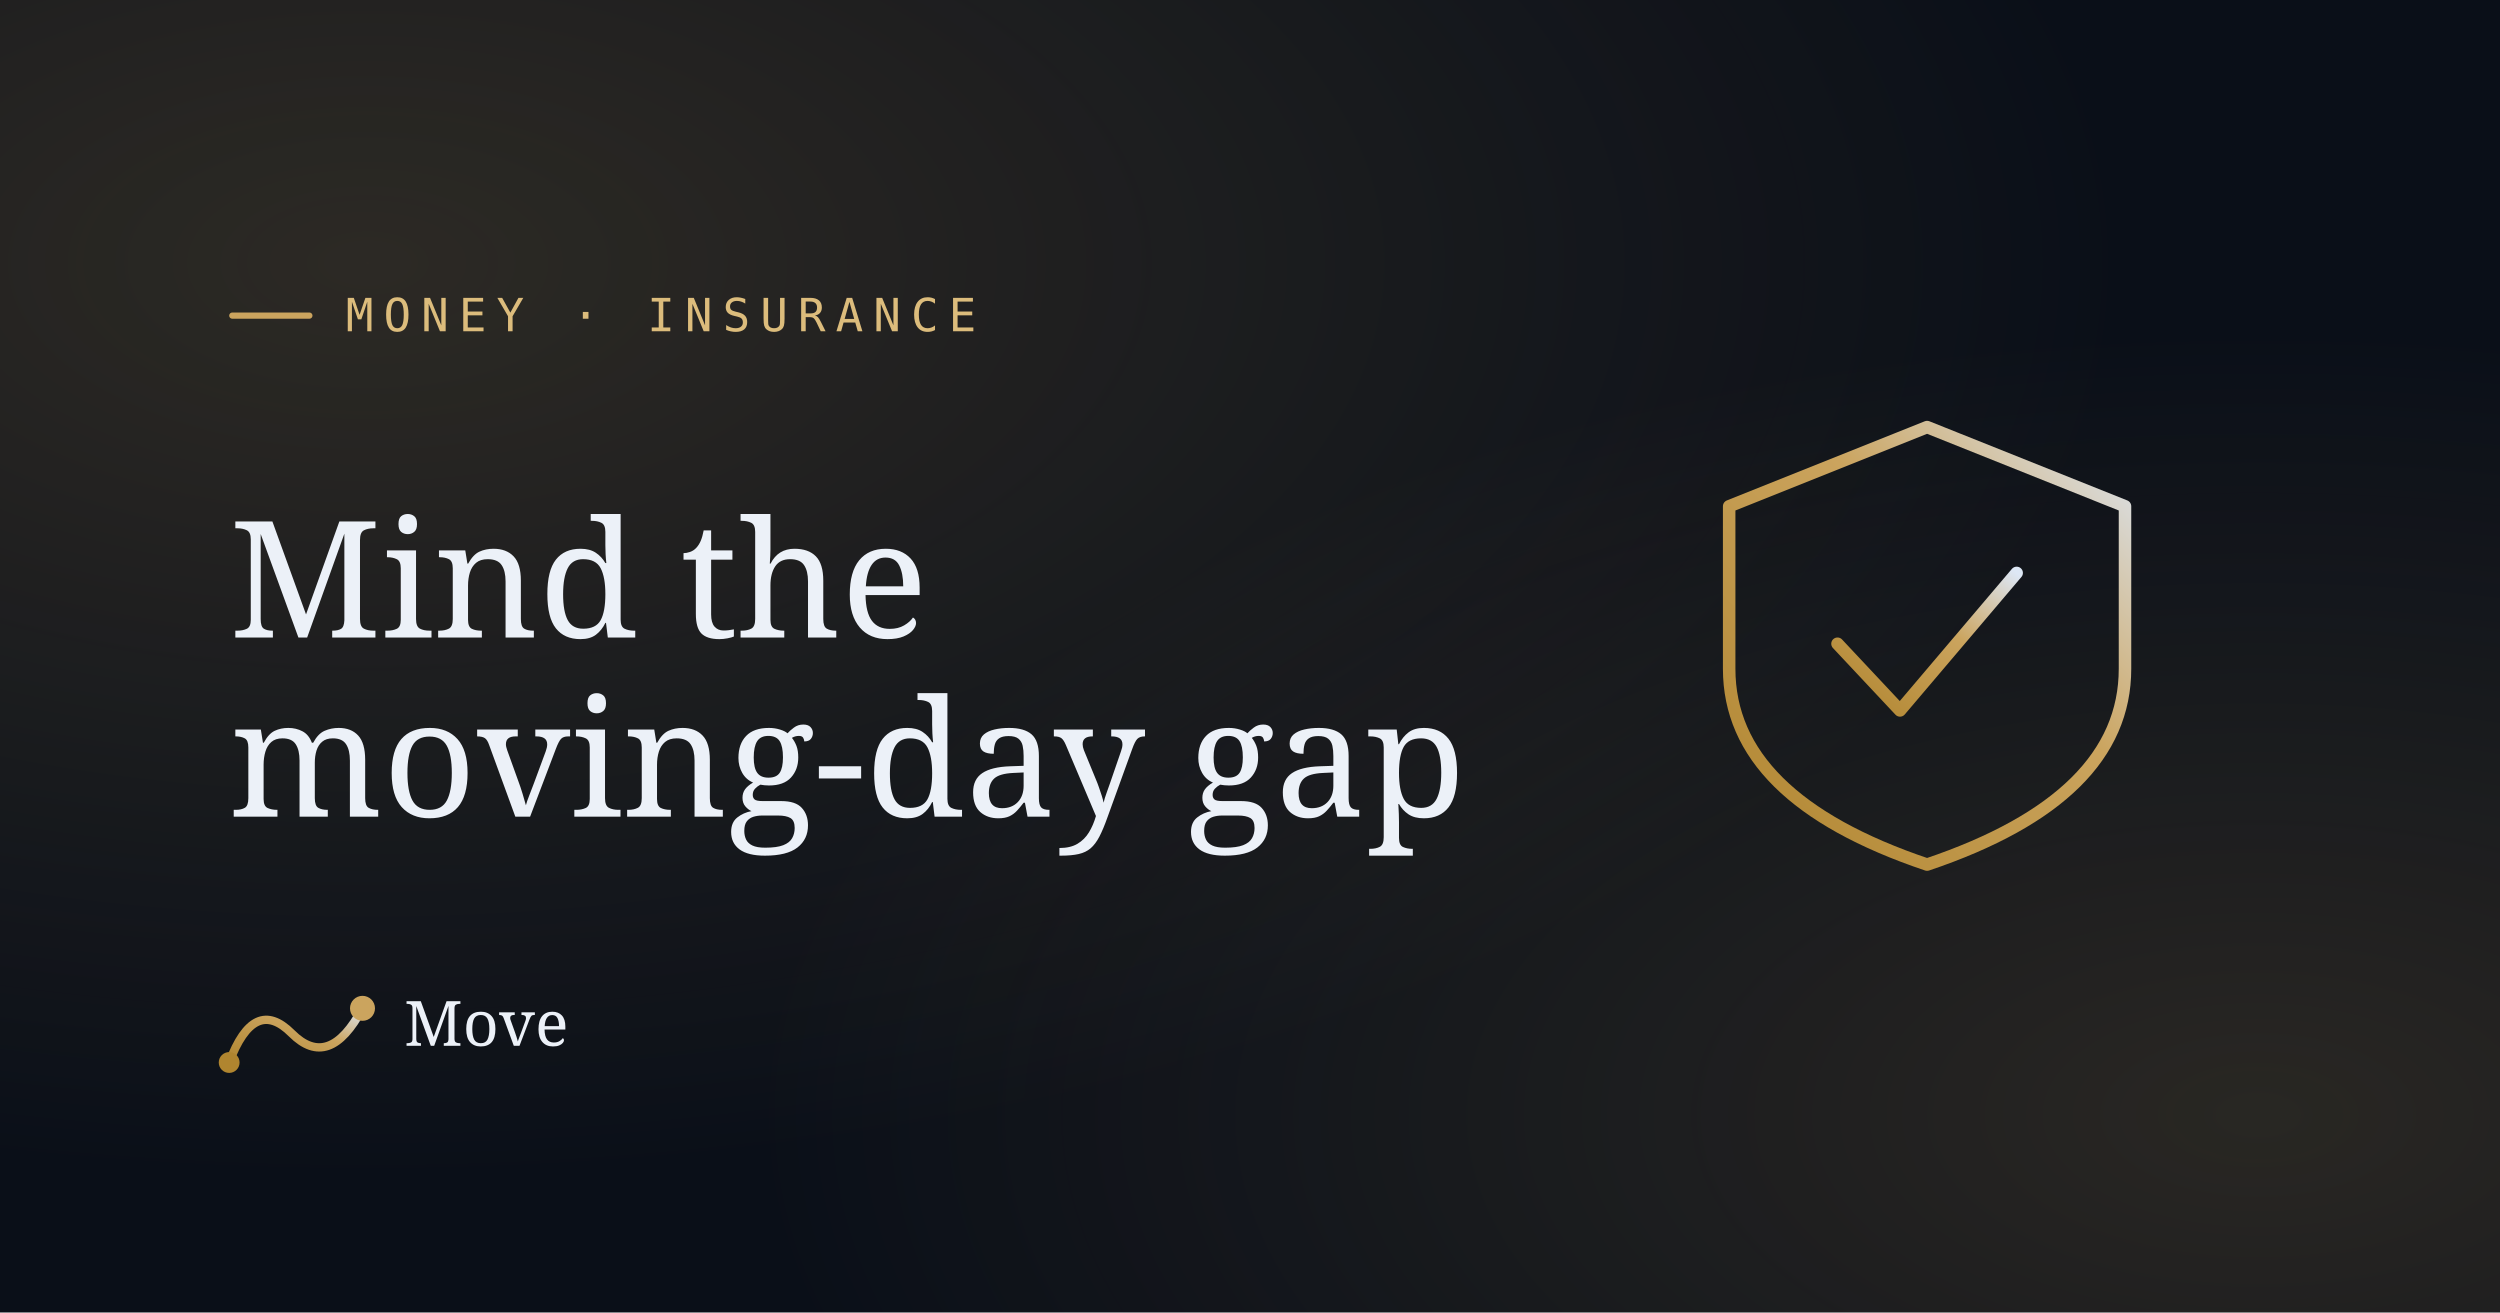
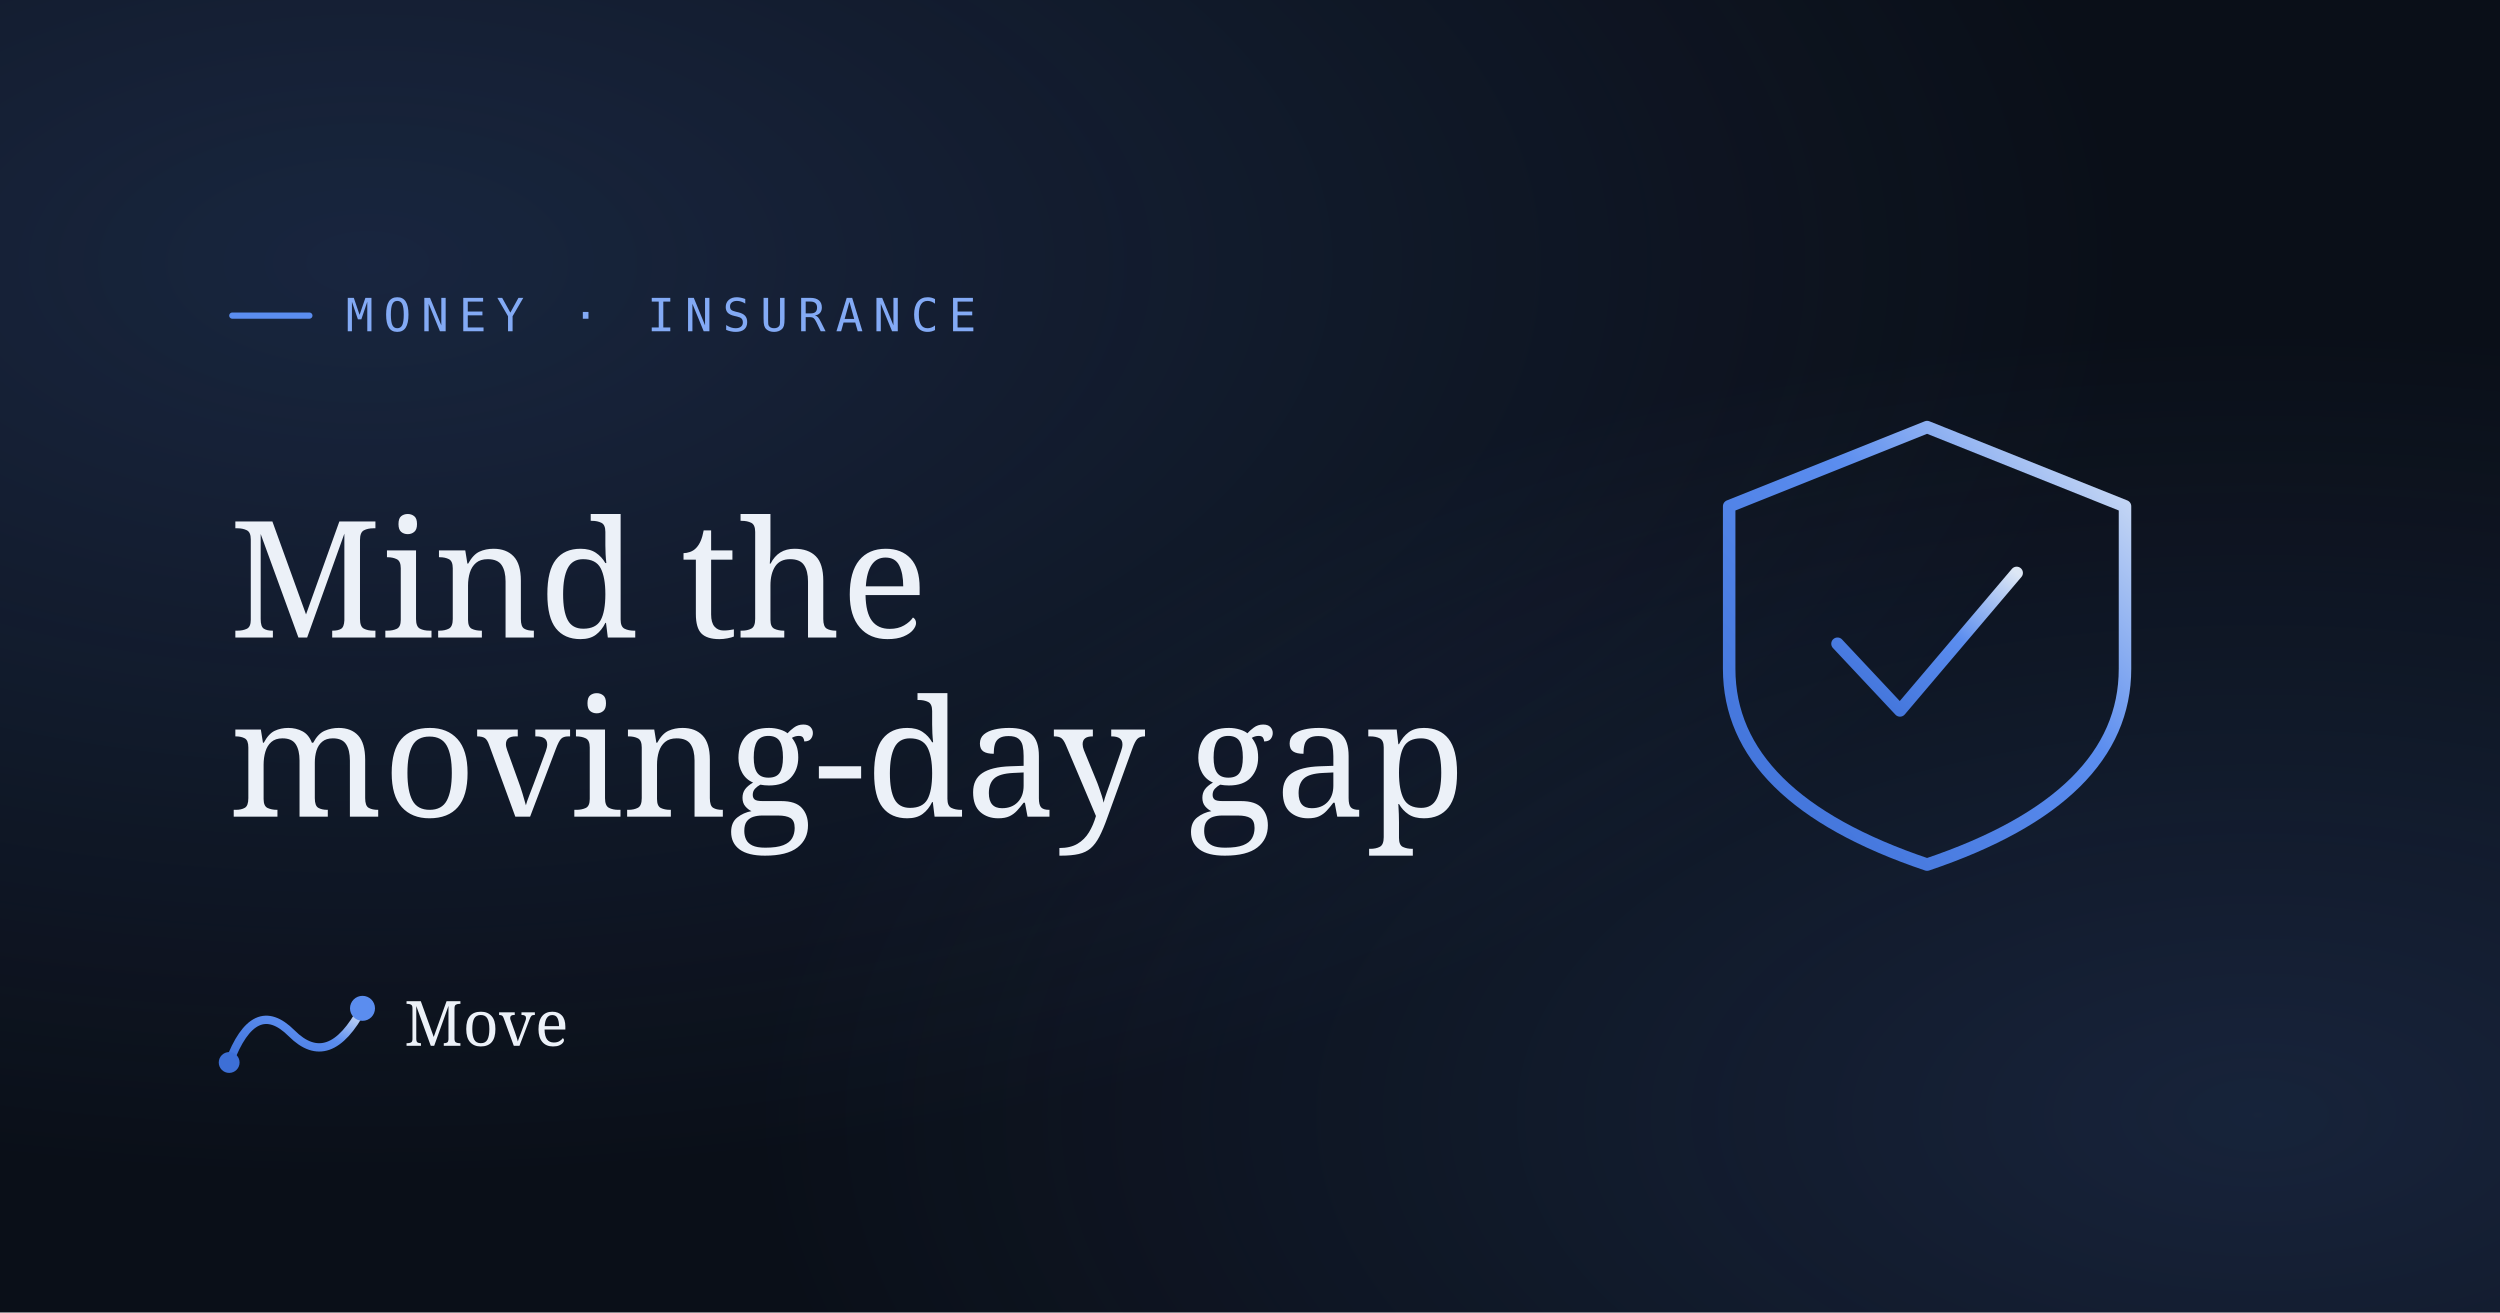
<svg xmlns="http://www.w3.org/2000/svg" viewBox="0 0 1200 630" fill="none" role="img" aria-label="The insurance coverage gap on moving day">
  <defs>
    <linearGradient id="flow" x1="0" y1="1" x2="1" y2="0">
-       <stop offset="0%" stop-color="#B0852F" />
-       <stop offset="60%" stop-color="#CBA45E" />
+       <stop offset="0%" stop-color="#3D6FD6" />
+       <stop offset="60%" stop-color="#5B8DEF" />
      <stop offset="100%" stop-color="#DDE7F5" />
    </linearGradient>
    <radialGradient id="tr" cx="0.15" cy="0.2" r="0.7">
-       <stop offset="0%" stop-color="#CBA45E" stop-opacity="0.18" />
-       <stop offset="100%" stop-color="#CBA45E" stop-opacity="0" />
+       <stop offset="0%" stop-color="#5B8DEF" stop-opacity="0.18" />
+       <stop offset="100%" stop-color="#5B8DEF" stop-opacity="0" />
    </radialGradient>
    <radialGradient id="br" cx="0.9" cy="0.85" r="0.6">
-       <stop offset="0%" stop-color="#CBA45E" stop-opacity="0.16" />
-       <stop offset="100%" stop-color="#CBA45E" stop-opacity="0" />
+       <stop offset="0%" stop-color="#5B8DEF" stop-opacity="0.16" />
+       <stop offset="100%" stop-color="#5B8DEF" stop-opacity="0" />
    </radialGradient>
  </defs>
  <rect width="1200" height="630" fill="#0A0F18" />
  <rect width="1200" height="630" fill="url(#tr)" />
  <rect width="1200" height="630" fill="url(#br)" />
-   <rect x="110" y="150" width="40" height="3" rx="1.5" fill="#CBA45E" />
-   <text x="166" y="159" font-family="'Geist Mono', ui-monospace, monospace" font-size="22" letter-spacing="0.22em" fill="#DCBC7C">MONEY · INSURANCE</text>
+   <rect x="110" y="150" width="40" height="3" rx="1.5" fill="#5B8DEF" />
+   <text x="166" y="159" font-family="'Geist Mono', ui-monospace, monospace" font-size="22" letter-spacing="0.22em" fill="#83AAF5">MONEY · INSURANCE</text>
  <text x="110" y="306" font-family="Playfair Display, Didot, Georgia, serif" font-size="78" font-weight="500" fill="#ECF1F8" letter-spacing="0">Mind the</text>
  <text x="110" y="392" font-family="Playfair Display, Didot, Georgia, serif" font-size="78" font-weight="500" fill="#ECF1F8" letter-spacing="0">moving-day gap</text>
  <g transform="translate(830,205)" stroke="url(#flow)" stroke-width="6" stroke-linecap="round" stroke-linejoin="round">
    <path d="M95 0 L190 38 V 116 Q 190 178 95 210 Q 0 178 0 116 V 38 Z" />
    <path d="M52 104 l30 32 l56 -66" />
  </g>
  <g transform="translate(110,470)">
    <path d="M0 40 Q 12 8, 30 26 T 64 14" stroke="url(#flow)" stroke-width="4" fill="none" stroke-linecap="round" />
-     <circle cx="0" cy="40" r="5" fill="#B0852F" />
-     <circle cx="64" cy="14" r="6" fill="#CBA45E" />
+     <circle cx="0" cy="40" r="5" fill="#3D6FD6" />
+     <circle cx="64" cy="14" r="6" fill="#5B8DEF" />
    <text x="84" y="32" font-family="Playfair Display, Didot, Georgia, serif" font-size="30" fill="#ECF1F8">Move</text>
  </g>
</svg>
